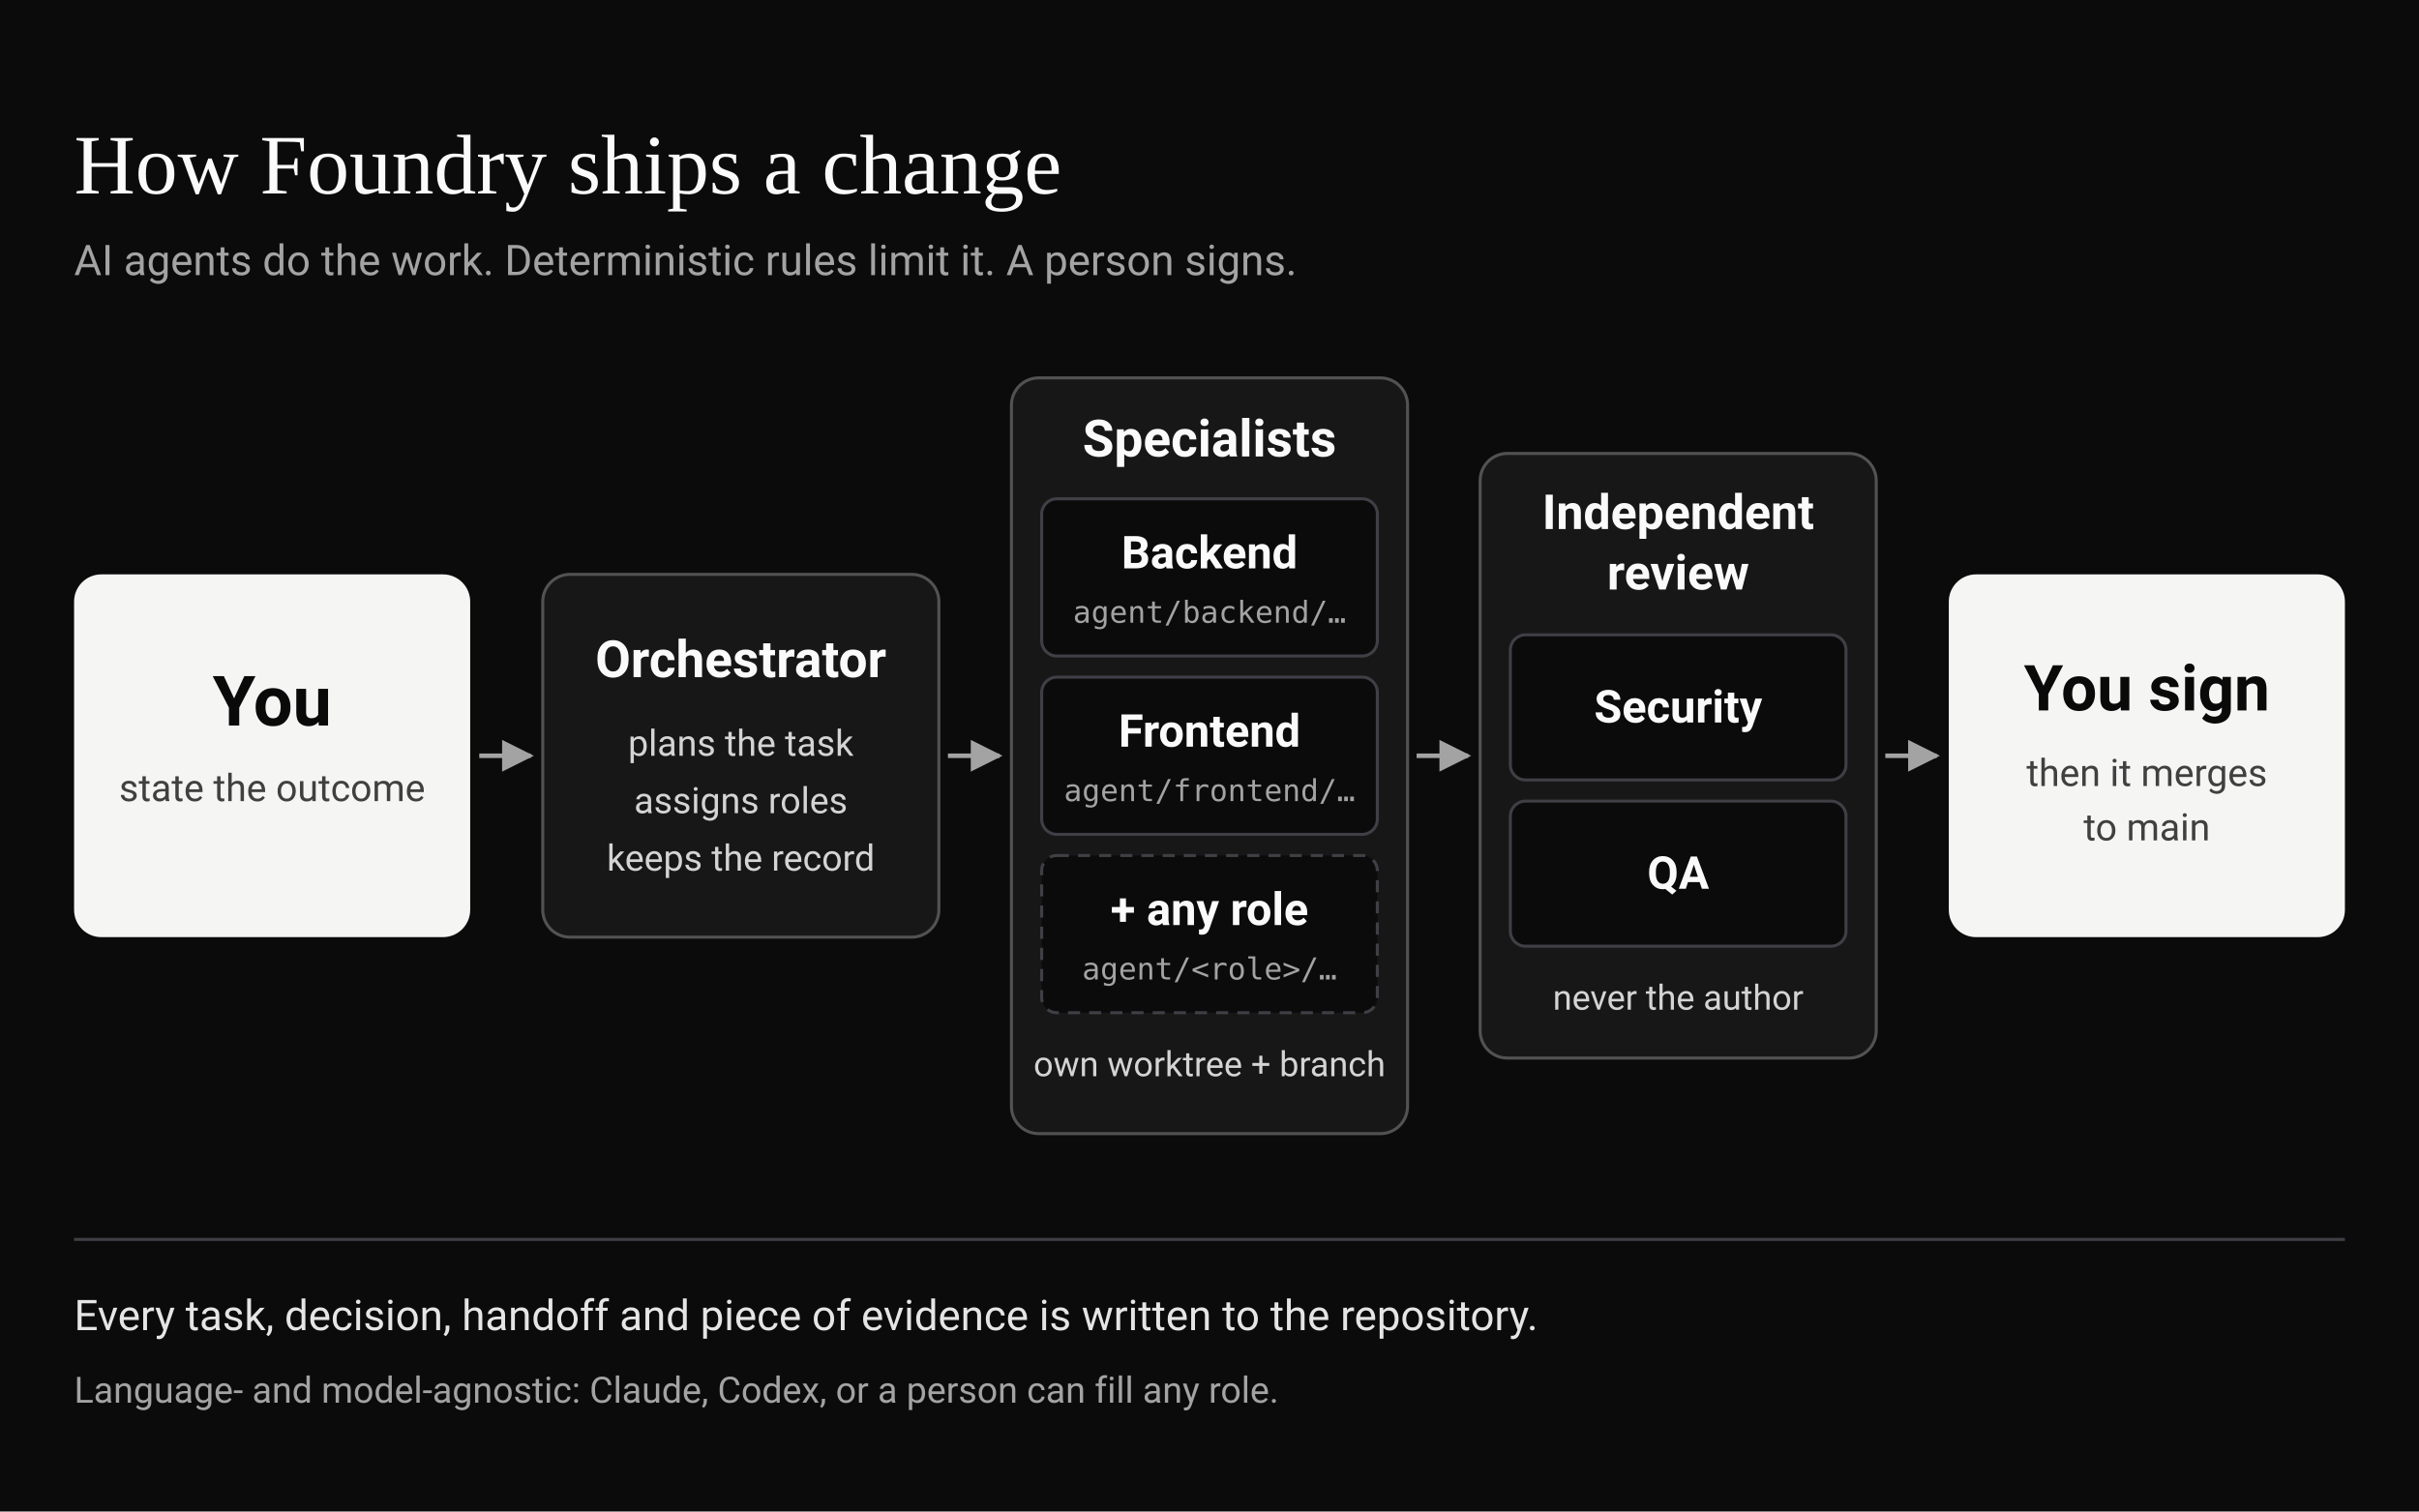
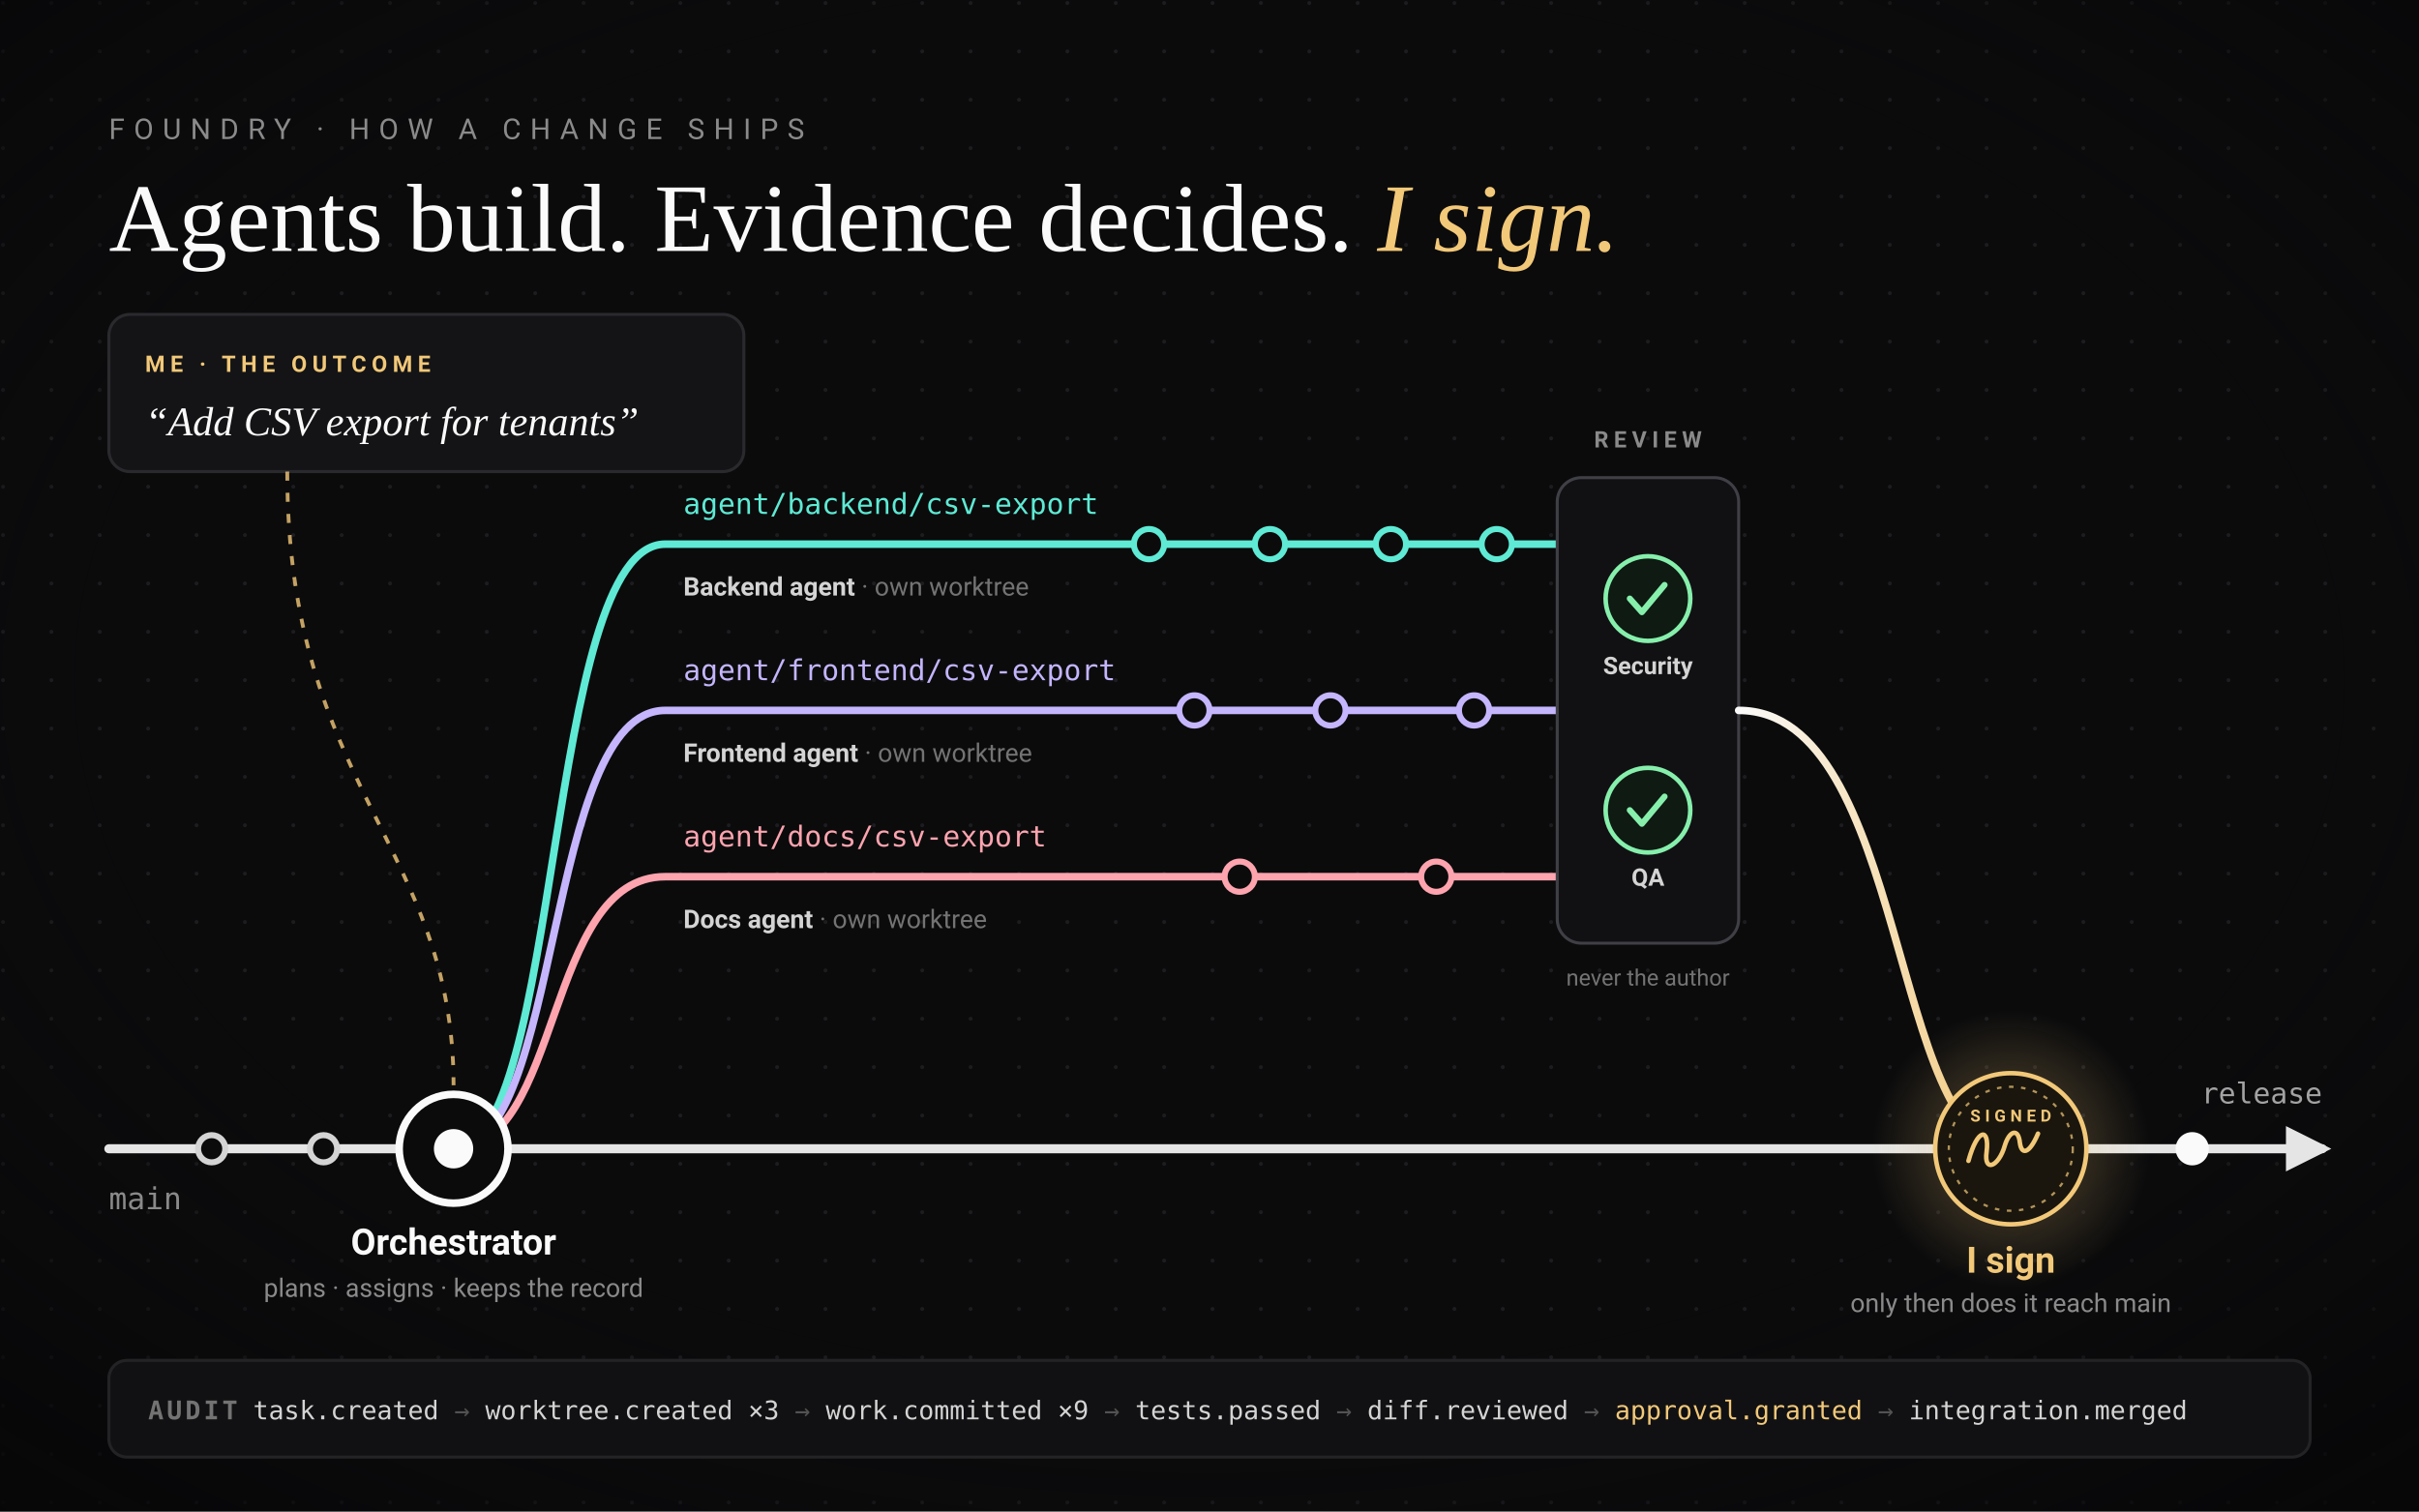
<svg xmlns="http://www.w3.org/2000/svg" viewBox="0 0 1600 1000" width="1600" height="1000" role="img" aria-labelledby="t d">
  <defs>
-     <marker id="arrow" viewBox="0 0 10 10" refX="9" refY="5" markerWidth="7" markerHeight="7" orient="auto">
-       <path d="M0 0L10 5L0 10z" fill="#a3a3a3" />
+     <pattern id="dots" width="32" height="32" patternUnits="userSpaceOnUse">
+       <circle cx="2" cy="2" r="1.3" fill="#1d1d21" />
+     </pattern>
+     <radialGradient id="vignette" cx="50%" cy="45%" r="75%">
+       <stop offset="60%" stop-color="#0b0b0c" stop-opacity="0" />
+       <stop offset="100%" stop-color="#050506" stop-opacity="0.9" />
+     </radialGradient>
+     <radialGradient id="sealGlow" cx="50%" cy="50%" r="50%">
+       <stop offset="0%" stop-color="#f2c879" stop-opacity="0.35" />
+       <stop offset="100%" stop-color="#f2c879" stop-opacity="0" />
+     </radialGradient>
+     <linearGradient id="mergeLine" x1="0" y1="0" x2="1" y2="0">
+       <stop offset="0%" stop-color="#fafafa" />
+       <stop offset="100%" stop-color="#f2c879" />
+     </linearGradient>
+     <marker id="head" viewBox="0 0 10 10" refX="8" refY="5" markerWidth="5" markerHeight="5" orient="auto">
+       <path d="M0 0L10 5L0 10z" fill="#e5e5e5" />
    </marker>
  </defs>
  <rect width="1600" height="1000" fill="#0b0b0c" />
+   <rect width="1600" height="1000" fill="url(#dots)" />
+   <rect width="1600" height="1000" fill="url(#vignette)" />
  <g font-family="system-ui, -apple-system, 'Segoe UI', Roboto, Helvetica, Arial, sans-serif">
-     <text x="49" y="128" font-family="Georgia, 'Times New Roman', serif" font-size="56" fill="#fafafa">How Foundry ships a change</text>
-     <text x="49" y="182" font-size="28" fill="#a3a3a3">AI agents do the work. Deterministic rules limit it. A person signs.</text>
-     <g stroke="#a3a3a3" stroke-width="3" marker-end="url(#arrow)">
-       <line x1="317" y1="500" x2="351" y2="500" />
-       <line x1="627" y1="500" x2="661" y2="500" />
-       <line x1="937" y1="500" x2="971" y2="500" />
-       <line x1="1247" y1="500" x2="1281" y2="500" />
+     <text x="72" y="92" font-size="19" letter-spacing="6" fill="#8a8a8a">FOUNDRY  ·  HOW A CHANGE SHIPS</text>
+     <text x="72" y="166" font-family="Georgia, 'Times New Roman', serif" font-size="64" fill="#fafafa">Agents build. Evidence decides. <tspan font-style="italic" fill="#f2c879">I sign.</tspan>
+     </text>
+     <rect x="72" y="208" width="420" height="104" rx="14" fill="#141416" stroke="#2a2a2e" stroke-width="2" />
+     <text x="96" y="246" font-size="15" letter-spacing="3.5" font-weight="600" fill="#f2c879">ME  ·  THE OUTCOME</text>
+     <text x="96" y="288" font-family="Georgia, 'Times New Roman', serif" font-style="italic" font-size="27" fill="#fafafa">“Add CSV export for tenants”</text>
+     <path d="M190 312 C 190 520, 300 560, 300 718" fill="none" stroke="#f2c879" stroke-width="2.5" stroke-dasharray="6 8" opacity="0.8" />
+     <line x1="72" y1="760" x2="1536" y2="760" stroke="#e5e5e5" stroke-width="6" stroke-linecap="round" marker-end="url(#head)" />
+     <text x="72" y="800" font-family="ui-monospace, Menlo, Consolas, monospace" font-size="20" fill="#8a8a8a">main</text>
+     <circle cx="140" cy="760" r="9" fill="#0b0b0c" stroke="#d4d4d4" stroke-width="4" />
+     <circle cx="214" cy="760" r="9" fill="#0b0b0c" stroke="#d4d4d4" stroke-width="4" />
+     <circle cx="1450" cy="760" r="11" fill="#fafafa" />
+     <text x="1536" y="730" text-anchor="end" font-family="ui-monospace, Menlo, Consolas, monospace" font-size="19" fill="#a3a3a3">release</text>
+     <g fill="none" stroke-width="5" stroke-linecap="round">
+       <path d="M300 760 C 372 760, 360 360, 440 360 L 1030 360" stroke="#5eead4" />
+       <path d="M300 760 C 372 760, 360 470, 440 470 L 1030 470" stroke="#c4b5fd" />
+       <path d="M300 760 C 372 760, 360 580, 440 580 L 1030 580" stroke="#fda4af" />
    </g>
-     <rect x="49" y="380" width="262" height="240" rx="18" fill="#f5f5f4" />
-     <text x="180" y="480" text-anchor="middle" font-size="46" font-weight="700" fill="#0a0a0a">You</text>
-     <text x="180" y="530" text-anchor="middle" font-size="25" fill="#404040">state the outcome</text>
-     <rect x="359" y="380" width="262" height="240" rx="18" fill="#171717" stroke="#525252" stroke-width="2" />
-     <text x="490" y="448" text-anchor="middle" font-size="34" font-weight="700" fill="#fafafa">Orchestrator</text>
-     <text x="490" y="500" text-anchor="middle" font-size="24" fill="#d4d4d4">plans the task</text>
-     <text x="490" y="538" text-anchor="middle" font-size="24" fill="#d4d4d4">assigns roles</text>
-     <text x="490" y="576" text-anchor="middle" font-size="24" fill="#d4d4d4">keeps the record</text>
-     <rect x="669" y="250" width="262" height="500" rx="18" fill="#171717" stroke="#525252" stroke-width="2" />
-     <text x="800" y="302" text-anchor="middle" font-size="34" font-weight="700" fill="#fafafa">Specialists</text>
-     <g>
-       <rect x="689" y="330" width="222" height="104" rx="10" fill="#0b0b0c" stroke="#3f3f46" stroke-width="2" />
-       <text x="800" y="376" text-anchor="middle" font-size="30" font-weight="600" fill="#fafafa">Backend</text>
-       <text x="800" y="412" text-anchor="middle" font-size="20" font-family="ui-monospace, Menlo, Consolas, monospace" fill="#a3a3a3">agent/backend/…</text>
-       <rect x="689" y="448" width="222" height="104" rx="10" fill="#0b0b0c" stroke="#3f3f46" stroke-width="2" />
-       <text x="800" y="494" text-anchor="middle" font-size="30" font-weight="600" fill="#fafafa">Frontend</text>
-       <text x="800" y="530" text-anchor="middle" font-size="20" font-family="ui-monospace, Menlo, Consolas, monospace" fill="#a3a3a3">agent/frontend/…</text>
-       <rect x="689" y="566" width="222" height="104" rx="10" fill="#0b0b0c" stroke="#3f3f46" stroke-width="2" stroke-dasharray="8 6" />
-       <text x="800" y="612" text-anchor="middle" font-size="30" font-weight="600" fill="#fafafa">+ any role</text>
-       <text x="800" y="648" text-anchor="middle" font-size="20" font-family="ui-monospace, Menlo, Consolas, monospace" fill="#a3a3a3">agent/&lt;role&gt;/…</text>
+     <g font-family="ui-monospace, Menlo, Consolas, monospace" font-size="19">
+       <text x="452" y="340" fill="#5eead4">agent/backend/csv-export</text>
+       <text x="452" y="450" fill="#c4b5fd">agent/frontend/csv-export</text>
+       <text x="452" y="560" fill="#fda4af">agent/docs/csv-export</text>
    </g>
-     <text x="800" y="712" text-anchor="middle" font-size="23" fill="#d4d4d4">own worktree + branch</text>
-     <rect x="979" y="300" width="262" height="400" rx="18" fill="#171717" stroke="#525252" stroke-width="2" />
-     <text x="1110" y="350" text-anchor="middle" font-size="32" font-weight="700" fill="#fafafa">Independent</text>
-     <text x="1110" y="390" text-anchor="middle" font-size="32" font-weight="700" fill="#fafafa">review</text>
-     <rect x="999" y="420" width="222" height="96" rx="10" fill="#0b0b0c" stroke="#3f3f46" stroke-width="2" />
-     <text x="1110" y="478" text-anchor="middle" font-size="30" font-weight="600" fill="#fafafa">Security</text>
-     <rect x="999" y="530" width="222" height="96" rx="10" fill="#0b0b0c" stroke="#3f3f46" stroke-width="2" />
-     <text x="1110" y="588" text-anchor="middle" font-size="30" font-weight="600" fill="#fafafa">QA</text>
-     <text x="1110" y="668" text-anchor="middle" font-size="23" fill="#d4d4d4">never the author</text>
-     <rect x="1289" y="380" width="262" height="240" rx="18" fill="#f5f5f4" />
-     <text x="1420" y="470" text-anchor="middle" font-size="42" font-weight="700" fill="#0a0a0a">You sign</text>
-     <text x="1420" y="520" text-anchor="middle" font-size="25" fill="#404040">then it merges</text>
-     <text x="1420" y="556" text-anchor="middle" font-size="25" fill="#404040">to main</text>
-     <line x1="49" y1="820" x2="1551" y2="820" stroke="#3f3f46" stroke-width="2" />
-     <text x="49" y="880" font-size="28" fill="#e5e5e5">Every task, decision, handoff and piece of evidence is written to the repository.</text>
-     <text x="49" y="928" font-size="24" fill="#a3a3a3">Language- and model-agnostic: Claude, Codex, or a person can fill any role.</text>
+     <g font-size="17" font-weight="600" fill="#d4d4d4">
+       <text x="452" y="394">Backend agent <tspan font-weight="400" fill="#737373">· own worktree</tspan>
+       </text>
+       <text x="452" y="504">Frontend agent <tspan font-weight="400" fill="#737373">· own worktree</tspan>
+       </text>
+       <text x="452" y="614">Docs agent <tspan font-weight="400" fill="#737373">· own worktree</tspan>
+       </text>
+     </g>
+     <g stroke-width="4" fill="#0b0b0c">
+       <circle cx="760" cy="360" r="10" stroke="#5eead4" />
+       <circle cx="840" cy="360" r="10" stroke="#5eead4" />
+       <circle cx="920" cy="360" r="10" stroke="#5eead4" />
+       <circle cx="990" cy="360" r="10" stroke="#5eead4" />
+       <circle cx="790" cy="470" r="10" stroke="#c4b5fd" />
+       <circle cx="880" cy="470" r="10" stroke="#c4b5fd" />
+       <circle cx="975" cy="470" r="10" stroke="#c4b5fd" />
+       <circle cx="820" cy="580" r="10" stroke="#fda4af" />
+       <circle cx="950" cy="580" r="10" stroke="#fda4af" />
+     </g>
+     <circle cx="300" cy="760" r="36" fill="#0b0b0c" stroke="#fafafa" stroke-width="5" />
+     <circle cx="300" cy="760" r="13" fill="#fafafa" />
+     <text x="300" y="830" text-anchor="middle" font-size="24" font-weight="700" fill="#fafafa">Orchestrator</text>
+     <text x="300" y="858" text-anchor="middle" font-size="17" fill="#8a8a8a">plans · assigns · keeps the record</text>
+     <text x="1090" y="296" text-anchor="middle" font-size="15" letter-spacing="3.5" font-weight="600" fill="#8a8a8a">REVIEW</text>
+     <rect x="1030" y="316" width="120" height="308" rx="16" fill="#111113" stroke="#3f3f46" stroke-width="2" />
+     <g stroke="#86efac" stroke-width="3">
+       <circle cx="1090" cy="396" r="28" fill="#0e1a12" />
+       <circle cx="1090" cy="536" r="28" fill="#0e1a12" />
+     </g>
+     <g fill="none" stroke="#86efac" stroke-width="4" stroke-linecap="round" stroke-linejoin="round">
+       <path d="M1078 396 l8 9 l15 -18" />
+       <path d="M1078 536 l8 9 l15 -18" />
+     </g>
+     <text x="1090" y="446" text-anchor="middle" font-size="16" font-weight="600" fill="#d4d4d4">Security</text>
+     <text x="1090" y="586" text-anchor="middle" font-size="16" font-weight="600" fill="#d4d4d4">QA</text>
+     <text x="1090" y="652" text-anchor="middle" font-size="15" fill="#737373">never the author</text>
+     <path d="M1150 470 C 1262 470, 1250 760, 1330 760" fill="none" stroke="url(#mergeLine)" stroke-width="5" stroke-linecap="round" />
+     <circle cx="1330" cy="760" r="92" fill="url(#sealGlow)" />
+     <circle cx="1330" cy="760" r="50" fill="#1a160d" stroke="#f2c879" stroke-width="3" />
+     <circle cx="1330" cy="760" r="41" fill="none" stroke="#f2c879" stroke-width="1.5" stroke-dasharray="3 5" opacity="0.7" />
+     <path d="M1302 768 c6 -22 14 -22 12 -6 c-2 14 8 10 12 -4 c3 -10 9 -12 10 -2 c1 8 6 8 12 -6" fill="none" stroke="#f2c879" stroke-width="3" stroke-linecap="round" stroke-linejoin="round" />
+     <text x="1330" y="742" text-anchor="middle" font-size="11" letter-spacing="3" font-weight="700" fill="#f2c879">SIGNED</text>
+     <text x="1330" y="842" text-anchor="middle" font-size="24" font-weight="700" fill="#f2c879">I sign</text>
+     <text x="1330" y="868" text-anchor="middle" font-size="17" fill="#8a8a8a">only then does it reach main</text>
+     <rect x="72" y="900" width="1456" height="64" rx="12" fill="#111113" stroke="#232326" stroke-width="2" />
+     <text x="98" y="939" font-family="ui-monospace, Menlo, Consolas, monospace" font-size="17" fill="#d4d4d4">
+       <tspan font-weight="700" fill="#737373" letter-spacing="2">AUDIT  </tspan>  task.created <tspan fill="#525252">→</tspan> worktree.created ×3 <tspan fill="#525252">→</tspan> work.committed ×9 <tspan fill="#525252">→</tspan> tests.passed <tspan fill="#525252">→</tspan> diff.reviewed <tspan fill="#525252">→</tspan>
+       <tspan fill="#f2c879">approval.granted</tspan>
+       <tspan fill="#525252">→</tspan> integration.merged</text>
  </g>
</svg>
